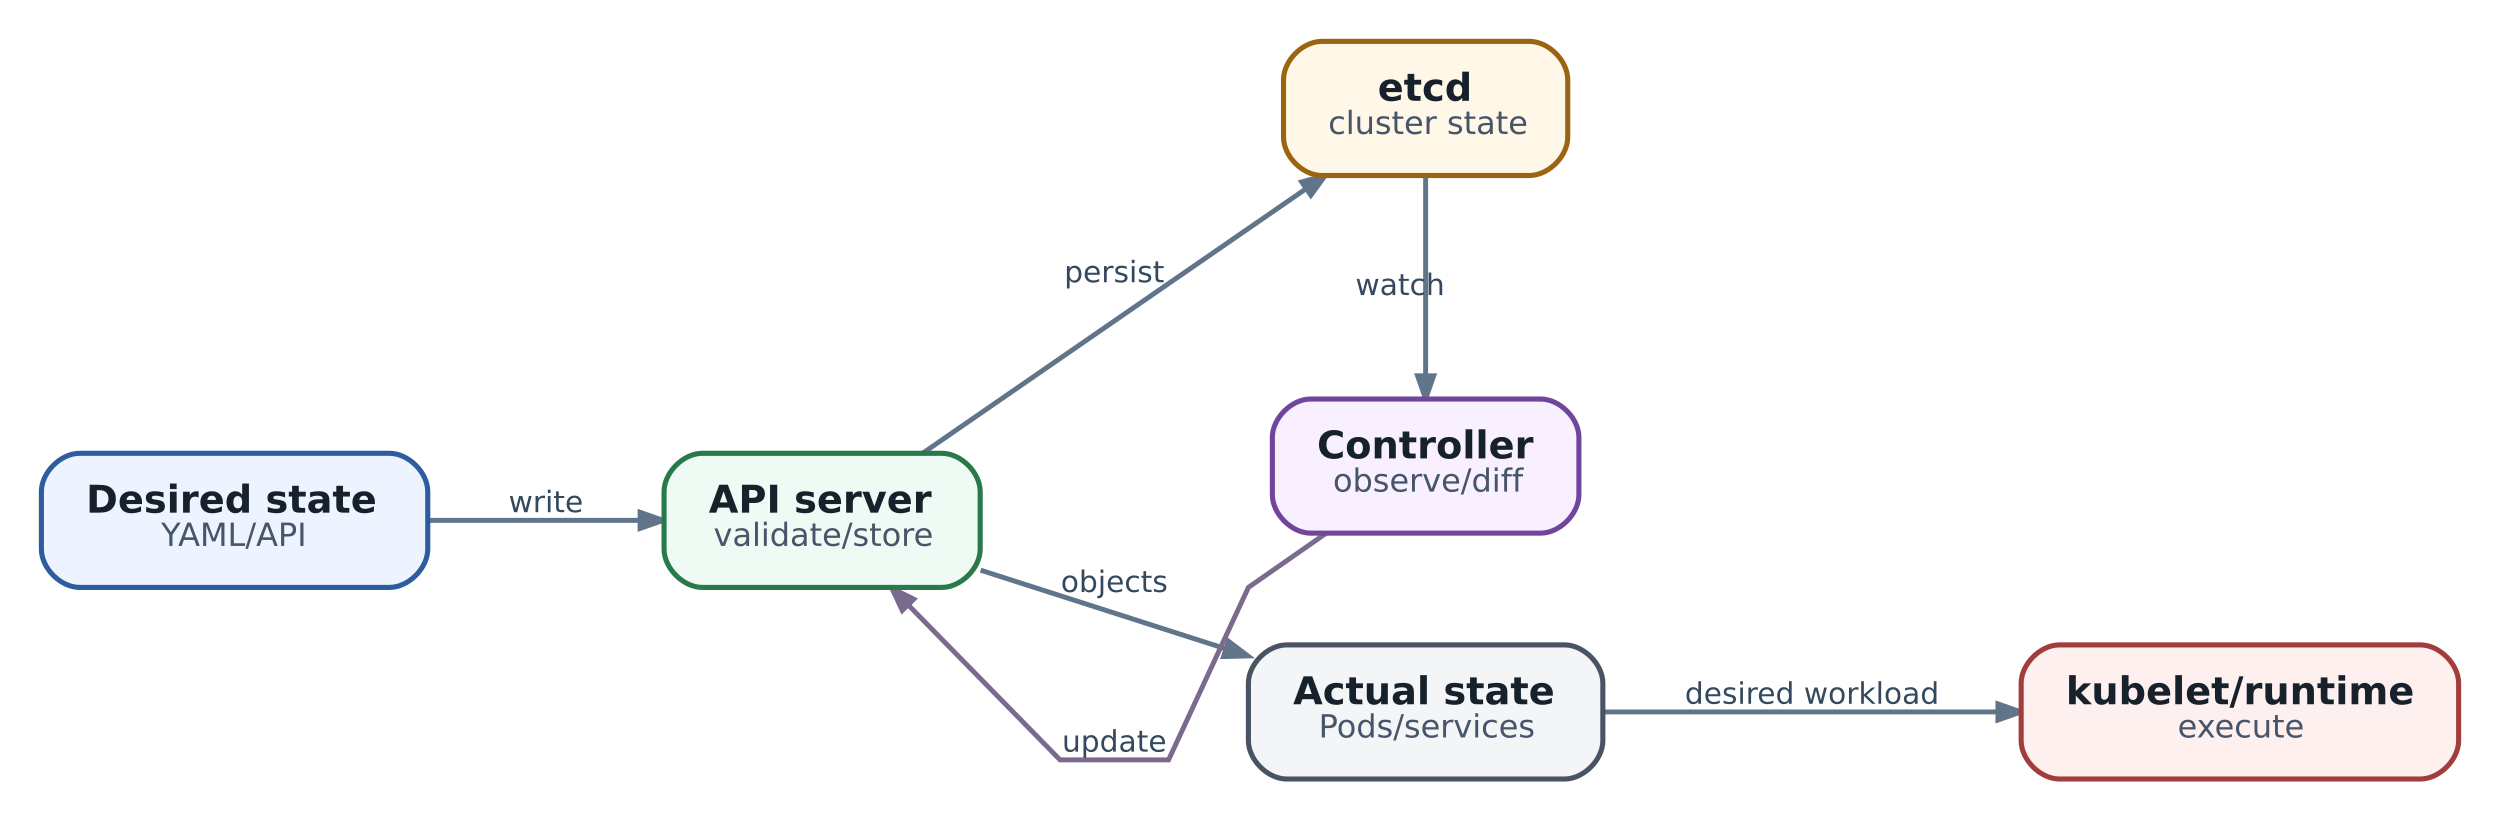
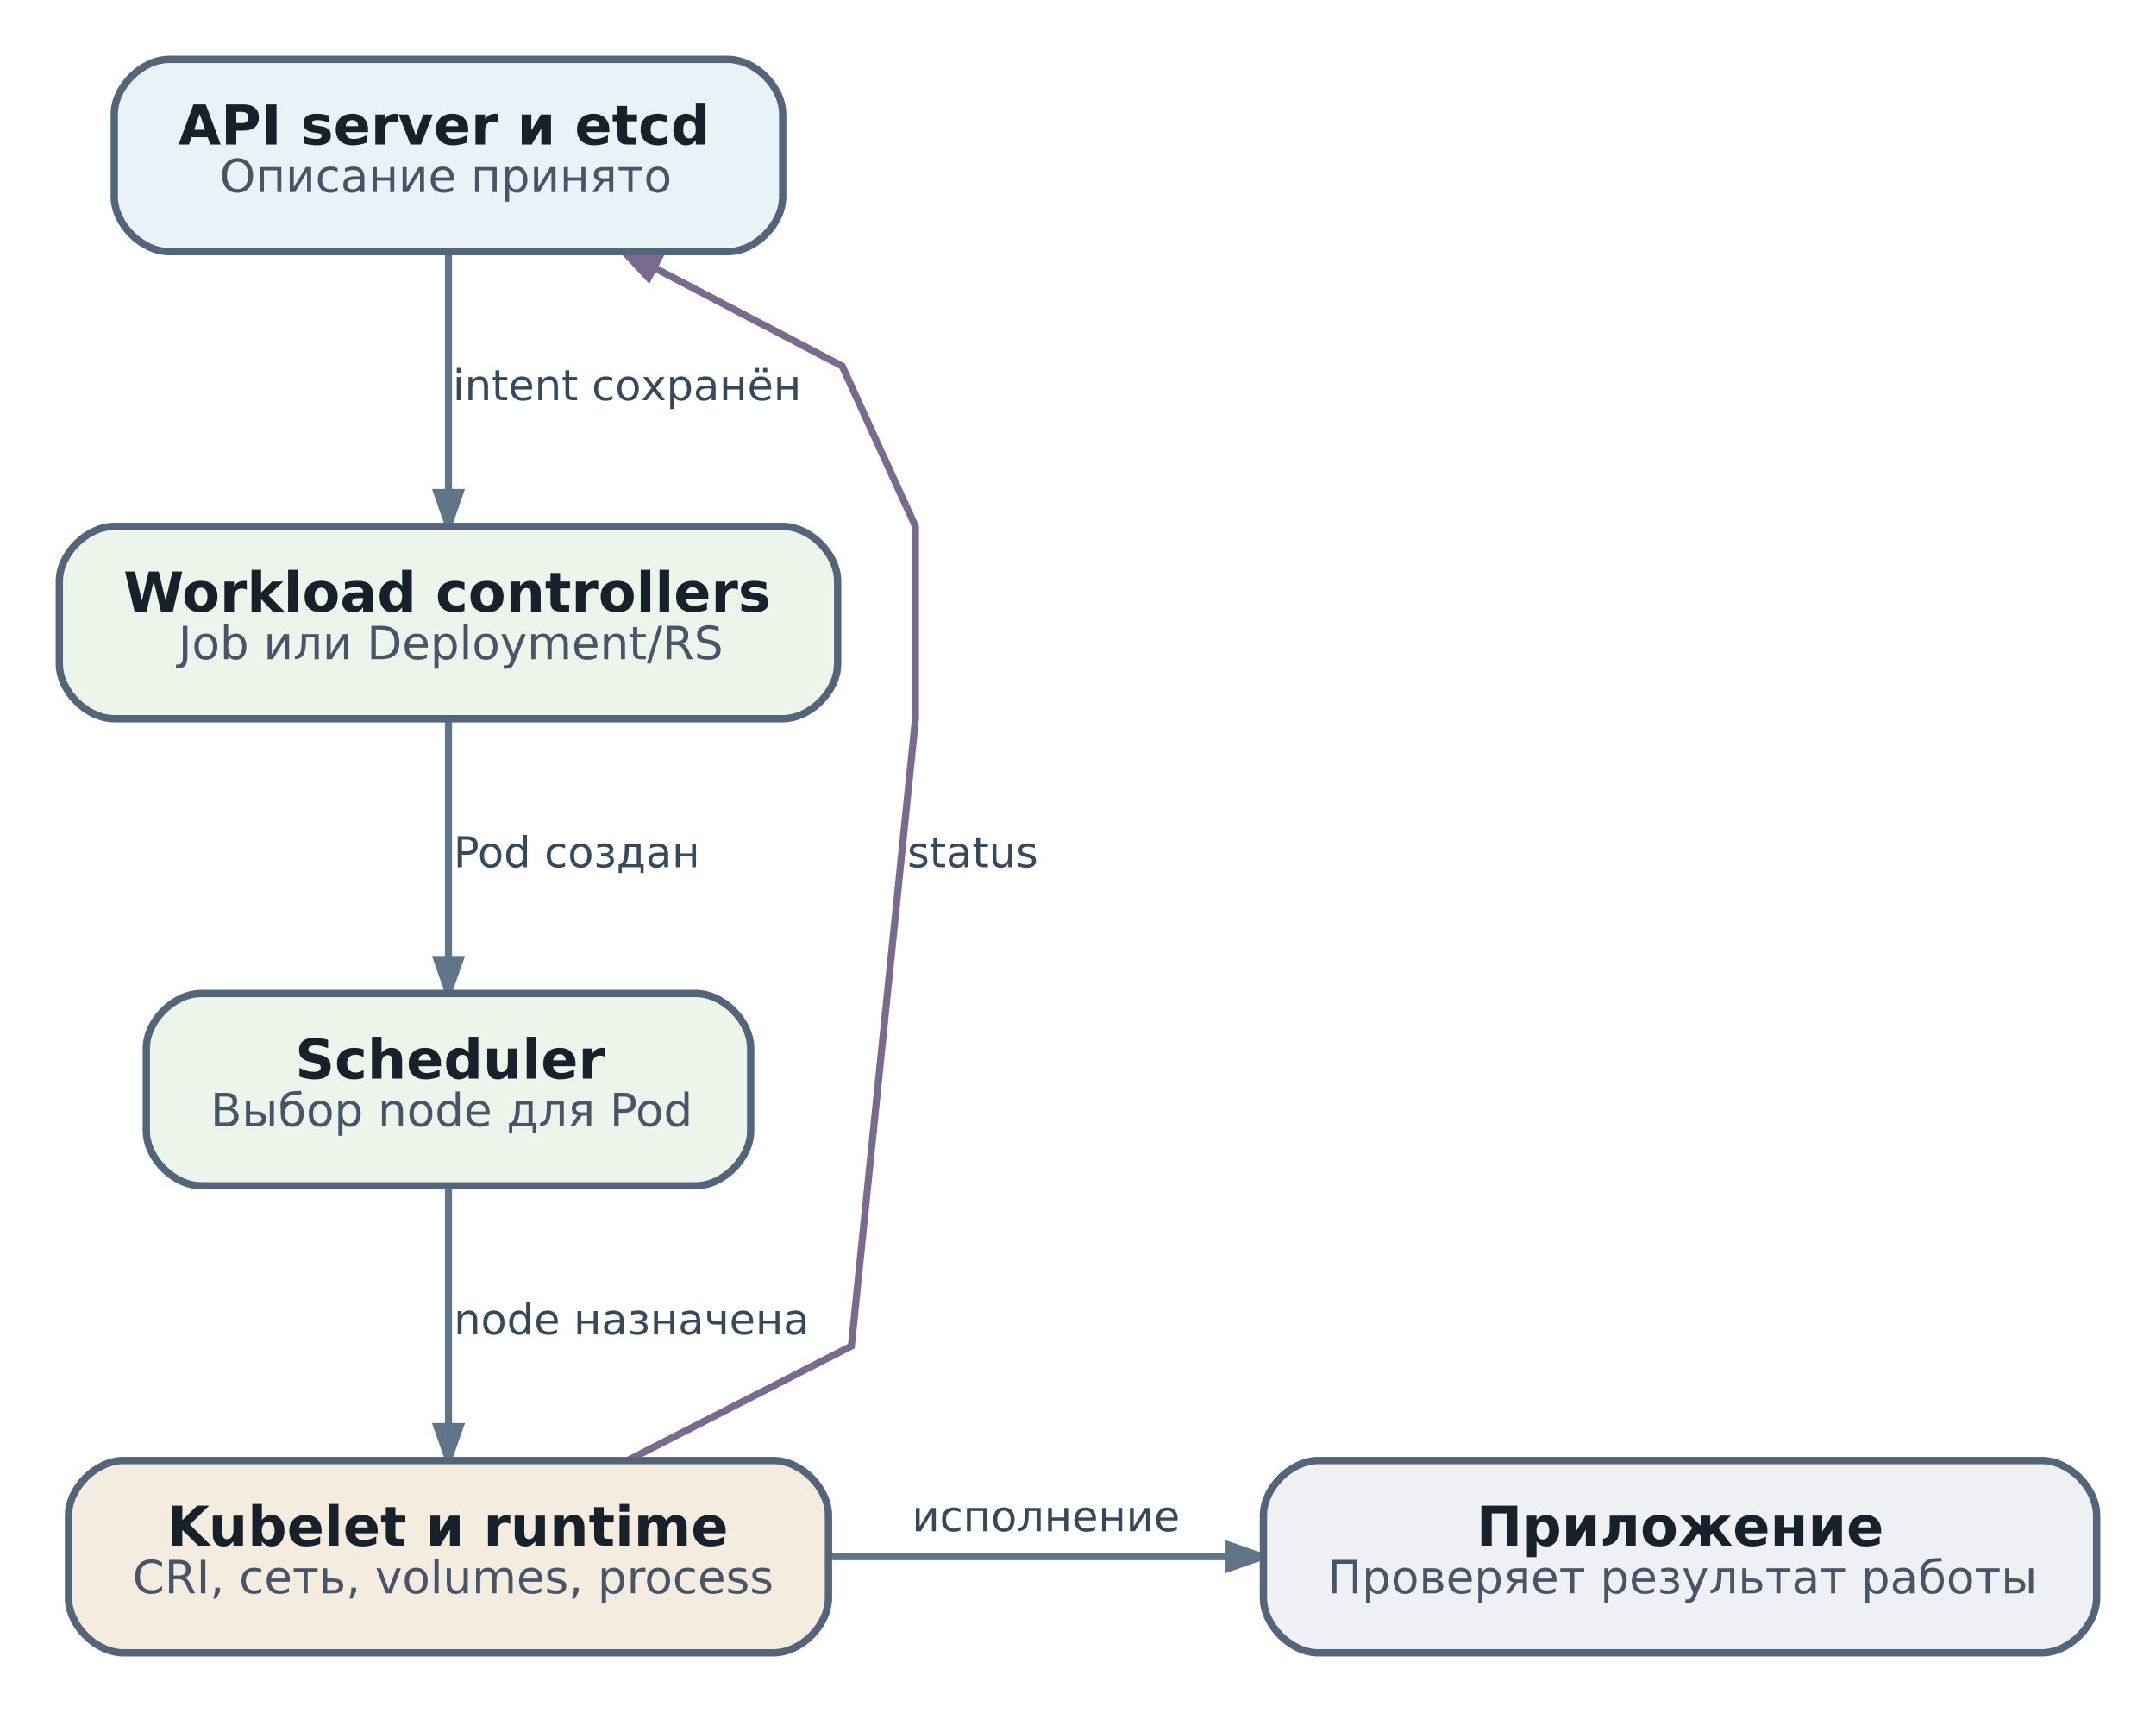
- <svg xmlns="http://www.w3.org/2000/svg" aria-label="Kubernetes reconciliation loop - mental model, который нужен для AX/Substrate" class="diagram diagram-redrawn" height="256.92" role="img" viewBox="0 0 782.92 256.92" width="782.92">
-   <g class="graph" transform="scale(1 1) rotate(0) translate(12.96 243.96)">
+ <svg xmlns="http://www.w3.org/2000/svg" aria-label="Путь обычного Job или Deployment: принятие, размещение, исполнение и отдельная проверка результата. Стрелки показывают этапы, не прямые RPC" class="diagram diagram-redrawn" height="373.92" role="img" viewBox="0 0 470.92 373.92" width="470.92">
+   <g class="graph" transform="scale(1 1) rotate(0) translate(12.96 360.96)">
    <g class="edge">
-       <path d="M121.09,-81C142.42,-81 166.38,-81 187.4,-81" fill="none" stroke="#60748a" stroke-width="1.55" />
-       <polygon fill="#60748a" points="187.5,-83.52 194.7,-81 187.5,-78.48 187.5,-83.52" stroke="#60748a" stroke-width="1.55" />
-       <text fill="#34495e" font-family="DejaVu Sans" font-size="9.30" text-anchor="middle" x="158" y="-83.56">write</text>
+       <path d="M85,-305.76C85,-290.72 85,-270.02 85,-253.48" fill="none" stroke="#60748a" stroke-width="1.55" />
+       <polygon fill="#60748a" points="87.52,-253.41 85,-246.21 82.48,-253.41 87.52,-253.41" stroke="#60748a" stroke-width="1.55" />
+       <text fill="#34495e" font-family="DejaVu Sans" font-size="9.30" text-anchor="middle" x="124" y="-273.56">intent сохранён</text>
    </g>
    <g class="edge">
-       <path d="M275.96,-102.01C308.7,-124.6 360.73,-160.49 395.72,-184.63" fill="none" stroke="#60748a" stroke-width="1.55" />
-       <polygon fill="#60748a" points="394.69,-186.98 402.05,-189 397.56,-182.83 394.69,-186.98" stroke="#60748a" stroke-width="1.55" />
-       <text fill="#34495e" font-family="DejaVu Sans" font-size="9.30" text-anchor="middle" x="336" y="-155.56">persist</text>
+       <path d="M85,-203.76C85,-188.72 85,-168.02 85,-151.48" fill="none" stroke="#60748a" stroke-width="1.55" />
+       <polygon fill="#60748a" points="87.52,-151.41 85,-144.21 82.48,-151.41 87.52,-151.41" stroke="#60748a" stroke-width="1.55" />
+       <text fill="#34495e" font-family="DejaVu Sans" font-size="9.30" text-anchor="middle" x="113" y="-171.56">Pod создан</text>
    </g>
    <g class="edge">
-       <path d="M294.14,-65.39C317.59,-57.87 345.96,-48.77 370.9,-40.77" fill="none" stroke="#60748a" stroke-width="1.55" />
-       <polygon fill="#60748a" points="371.75,-43.14 377.83,-38.54 370.21,-38.34 371.75,-43.14" stroke="#60748a" stroke-width="1.55" />
-       <text fill="#34495e" font-family="DejaVu Sans" font-size="9.30" text-anchor="middle" x="336" y="-58.56">objects</text>
+       <path d="M85,-101.76C85,-86.72 85,-66.02 85,-49.48" fill="none" stroke="#60748a" stroke-width="1.55" />
+       <polygon fill="#60748a" points="87.52,-49.41 85,-42.21 82.48,-49.41 87.52,-49.41" stroke="#60748a" stroke-width="1.55" />
+       <text fill="#34495e" font-family="DejaVu Sans" font-size="9.30" text-anchor="middle" x="125" y="-69.56">node назначена</text>
    </g>
    <g class="edge">
-       <path d="M433.5,-188.65C433.5,-171 433.5,-145.79 433.5,-126.43" fill="none" stroke="#60748a" stroke-width="1.55" />
-       <polygon fill="#60748a" points="436.02,-126.27 433.5,-119.07 430.98,-126.27 436.02,-126.27" stroke="#60748a" stroke-width="1.55" />
-       <text fill="#34495e" font-family="DejaVu Sans" font-size="9.30" text-anchor="middle" x="425.5" y="-151.56">watch</text>
+       <path d="M124.37,-42.13C147.8,-54.11 173,-67 173,-67 173,-67 187,-204 187,-204 187,-204 187,-246 187,-246 187,-246 171,-281 171,-281 171,-281 150.77,-291.58 129.94,-302.49" fill="none" stroke="#7a6a8e" stroke-width="1.55" />
+       <polygon fill="#7a6a8e" points="128.68,-300.3 123.47,-305.87 131.02,-304.76 128.68,-300.3" stroke="#7a6a8e" stroke-width="1.55" />
+       <text fill="#34495e" font-family="DejaVu Sans" font-size="9.30" text-anchor="middle" x="199.5" y="-171.56">status</text>
    </g>
    <g class="edge">
-       <path d="M402.38,-77C389.78,-68.21 378,-60 378,-60 378,-60 353,-6 353,-6 353,-6 319,-6 319,-6 319,-6 292.74,-32.8 271.61,-54.36" fill="none" stroke="#7a6a8e" stroke-width="1.55" />
-       <polygon fill="#7a6a8e" points="269.61,-52.8 266.37,-59.71 273.2,-56.33 269.61,-52.8" stroke="#7a6a8e" stroke-width="1.55" />
-       <text fill="#34495e" font-family="DejaVu Sans" font-size="9.30" text-anchor="middle" x="336" y="-8.56">update</text>
-     </g>
-     <g class="edge">
-       <path d="M489.09,-21C525.19,-21 572.99,-21 612.63,-21" fill="none" stroke="#60748a" stroke-width="1.55" />
-       <polygon fill="#60748a" points="612.73,-23.52 619.93,-21 612.73,-18.48 612.73,-23.52" stroke="#60748a" stroke-width="1.55" />
-       <text fill="#34495e" font-family="DejaVu Sans" font-size="9.30" text-anchor="middle" x="554.5" y="-23.56">desired workload</text>
+       <path d="M168.27,-21C195.87,-21 226.85,-21 255.48,-21" fill="none" stroke="#60748a" stroke-width="1.55" />
+       <polygon fill="#60748a" points="255.5,-23.52 262.7,-21 255.5,-18.48 255.5,-23.52" stroke="#60748a" stroke-width="1.55" />
+       <text fill="#34495e" font-family="DejaVu Sans" font-size="9.30" text-anchor="middle" x="215.5" y="-26.56">исполнение</text>
    </g>
    <g class="node">
-       <path d="M109,-102C109,-102 12,-102 12,-102 6,-102 0,-96 0,-90 0,-90 0,-72 0,-72 0,-66 6,-60 12,-60 12,-60 109,-60 109,-60 115,-60 121,-66 121,-72 121,-72 121,-90 121,-90 121,-96 115,-102 109,-102" fill="#edf4ff" stroke="#2d5d9f" stroke-width="1.6" />
-       <text fill="#17212b" font-family="DejaVu Sans" font-size="12.00" font-weight="bold" text-anchor="start" x="14" y="-83.4">Desired state</text>
-       <text fill="#465569" font-family="DejaVu Sans" font-size="10.00" text-anchor="start" x="37.5" y="-73">YAML/API</text>
+       <path d="M146,-348C146,-348 24,-348 24,-348 18,-348 12,-342 12,-336 12,-336 12,-318 12,-318 12,-312 18,-306 24,-306 24,-306 146,-306 146,-306 152,-306 158,-312 158,-318 158,-318 158,-336 158,-336 158,-342 152,-348 146,-348" fill="#e8f2f7" stroke="#53657a" stroke-width="1.6" />
+       <text fill="#17212b" font-family="DejaVu Sans" font-size="12.00" font-weight="bold" text-anchor="start" x="26" y="-329.4">API server и etcd</text>
+       <text fill="#465569" font-family="DejaVu Sans" font-size="10.00" text-anchor="start" x="35" y="-319">Описание принято</text>
    </g>
    <g class="node">
-       <path d="M282,-102C282,-102 207,-102 207,-102 201,-102 195,-96 195,-90 195,-90 195,-72 195,-72 195,-66 201,-60 207,-60 207,-60 282,-60 282,-60 288,-60 294,-66 294,-72 294,-72 294,-90 294,-90 294,-96 288,-102 282,-102" fill="#eefaf3" stroke="#287a4b" stroke-width="1.6" />
-       <text fill="#17212b" font-family="DejaVu Sans" font-size="12.00" font-weight="bold" text-anchor="start" x="209" y="-83.4">API server</text>
-       <text fill="#465569" font-family="DejaVu Sans" font-size="10.00" text-anchor="start" x="210.5" y="-73">validate/store</text>
+       <path d="M158,-246C158,-246 12,-246 12,-246 6,-246 0,-240 0,-234 0,-234 0,-216 0,-216 0,-210 6,-204 12,-204 12,-204 158,-204 158,-204 164,-204 170,-210 170,-216 170,-216 170,-234 170,-234 170,-240 164,-246 158,-246" fill="#edf4e9" stroke="#53657a" stroke-width="1.6" />
+       <text fill="#17212b" font-family="DejaVu Sans" font-size="12.00" font-weight="bold" text-anchor="start" x="14" y="-227.4">Workload controllers</text>
+       <text fill="#465569" font-family="DejaVu Sans" font-size="10.00" text-anchor="start" x="26" y="-217">Job или Deployment/RS</text>
    </g>
    <g class="node">
-       <path d="M466,-231C466,-231 401,-231 401,-231 395,-231 389,-225 389,-219 389,-219 389,-201 389,-201 389,-195 395,-189 401,-189 401,-189 466,-189 466,-189 472,-189 478,-195 478,-201 478,-201 478,-219 478,-219 478,-225 472,-231 466,-231" fill="#fff7e8" stroke="#9a6410" stroke-width="1.6" />
-       <text fill="#17212b" font-family="DejaVu Sans" font-size="12.00" font-weight="bold" text-anchor="start" x="418.5" y="-212.4">etcd</text>
-       <text fill="#465569" font-family="DejaVu Sans" font-size="10.00" text-anchor="start" x="403" y="-202">cluster state</text>
+       <path d="M139,-144C139,-144 31,-144 31,-144 25,-144 19,-138 19,-132 19,-132 19,-114 19,-114 19,-108 25,-102 31,-102 31,-102 139,-102 139,-102 145,-102 151,-108 151,-114 151,-114 151,-132 151,-132 151,-138 145,-144 139,-144" fill="#edf4e9" stroke="#53657a" stroke-width="1.6" />
+       <text fill="#17212b" font-family="DejaVu Sans" font-size="12.00" font-weight="bold" text-anchor="start" x="51.5" y="-125.4">Scheduler</text>
+       <text fill="#465569" font-family="DejaVu Sans" font-size="10.00" text-anchor="start" x="33" y="-115">Выбор node для Pod</text>
    </g>
    <g class="node">
-       <path d="M469.5,-119C469.5,-119 397.5,-119 397.5,-119 391.5,-119 385.5,-113 385.5,-107 385.5,-107 385.5,-89 385.5,-89 385.5,-83 391.5,-77 397.5,-77 397.5,-77 469.5,-77 469.5,-77 475.5,-77 481.5,-83 481.5,-89 481.5,-89 481.5,-107 481.5,-107 481.5,-113 475.5,-119 469.5,-119" fill="#f8efff" stroke="#70459b" stroke-width="1.6" />
-       <text fill="#17212b" font-family="DejaVu Sans" font-size="12.00" font-weight="bold" text-anchor="start" x="399.5" y="-100.4">Controller</text>
-       <text fill="#465569" font-family="DejaVu Sans" font-size="10.00" text-anchor="start" x="404.5" y="-90">observe/diff</text>
+       <path d="M156,-42C156,-42 14,-42 14,-42 8,-42 2,-36 2,-30 2,-30 2,-12 2,-12 2,-6 8,0 14,0 14,0 156,0 156,0 162,0 168,-6 168,-12 168,-12 168,-30 168,-30 168,-36 162,-42 156,-42" fill="#f4eddf" stroke="#53657a" stroke-width="1.6" />
+       <text fill="#17212b" font-family="DejaVu Sans" font-size="12.00" font-weight="bold" text-anchor="start" x="23.5" y="-23.4">Kubelet и runtime</text>
+       <text fill="#465569" font-family="DejaVu Sans" font-size="10.00" text-anchor="start" x="16" y="-13">CRI, сеть, volumes, process</text>
    </g>
    <g class="node">
-       <path d="M477,-42C477,-42 390,-42 390,-42 384,-42 378,-36 378,-30 378,-30 378,-12 378,-12 378,-6 384,0 390,0 390,0 477,0 477,0 483,0 489,-6 489,-12 489,-12 489,-30 489,-30 489,-36 483,-42 477,-42" fill="#f3f5f7" stroke="#495463" stroke-width="1.6" />
-       <text fill="#17212b" font-family="DejaVu Sans" font-size="12.00" font-weight="bold" text-anchor="start" x="392" y="-23.4">Actual state</text>
-       <text fill="#465569" font-family="DejaVu Sans" font-size="10.00" text-anchor="start" x="400" y="-13">Pods/services</text>
-     </g>
-     <g class="node">
-       <path d="M745,-42C745,-42 632,-42 632,-42 626,-42 620,-36 620,-30 620,-30 620,-12 620,-12 620,-6 626,0 632,0 632,0 745,0 745,0 751,0 757,-6 757,-12 757,-12 757,-30 757,-30 757,-36 751,-42 745,-42" fill="#fff0f0" stroke="#a23d3d" stroke-width="1.6" />
-       <text fill="#17212b" font-family="DejaVu Sans" font-size="12.00" font-weight="bold" text-anchor="start" x="634" y="-23.4">kubelet/runtime</text>
-       <text fill="#465569" font-family="DejaVu Sans" font-size="10.00" text-anchor="start" x="669" y="-13">execute</text>
+       <path d="M433,-42C433,-42 275,-42 275,-42 269,-42 263,-36 263,-30 263,-30 263,-12 263,-12 263,-6 269,0 275,0 275,0 433,0 433,0 439,0 445,-6 445,-12 445,-12 445,-30 445,-30 445,-36 439,-42 433,-42" fill="#eef0f3" stroke="#53657a" stroke-width="1.6" />
+       <text fill="#17212b" font-family="DejaVu Sans" font-size="12.00" font-weight="bold" text-anchor="start" x="309.5" y="-23.4">Приложение</text>
+       <text fill="#465569" font-family="DejaVu Sans" font-size="10.00" text-anchor="start" x="277" y="-13">Проверяет результат работы</text>
    </g>
  </g>
</svg>
